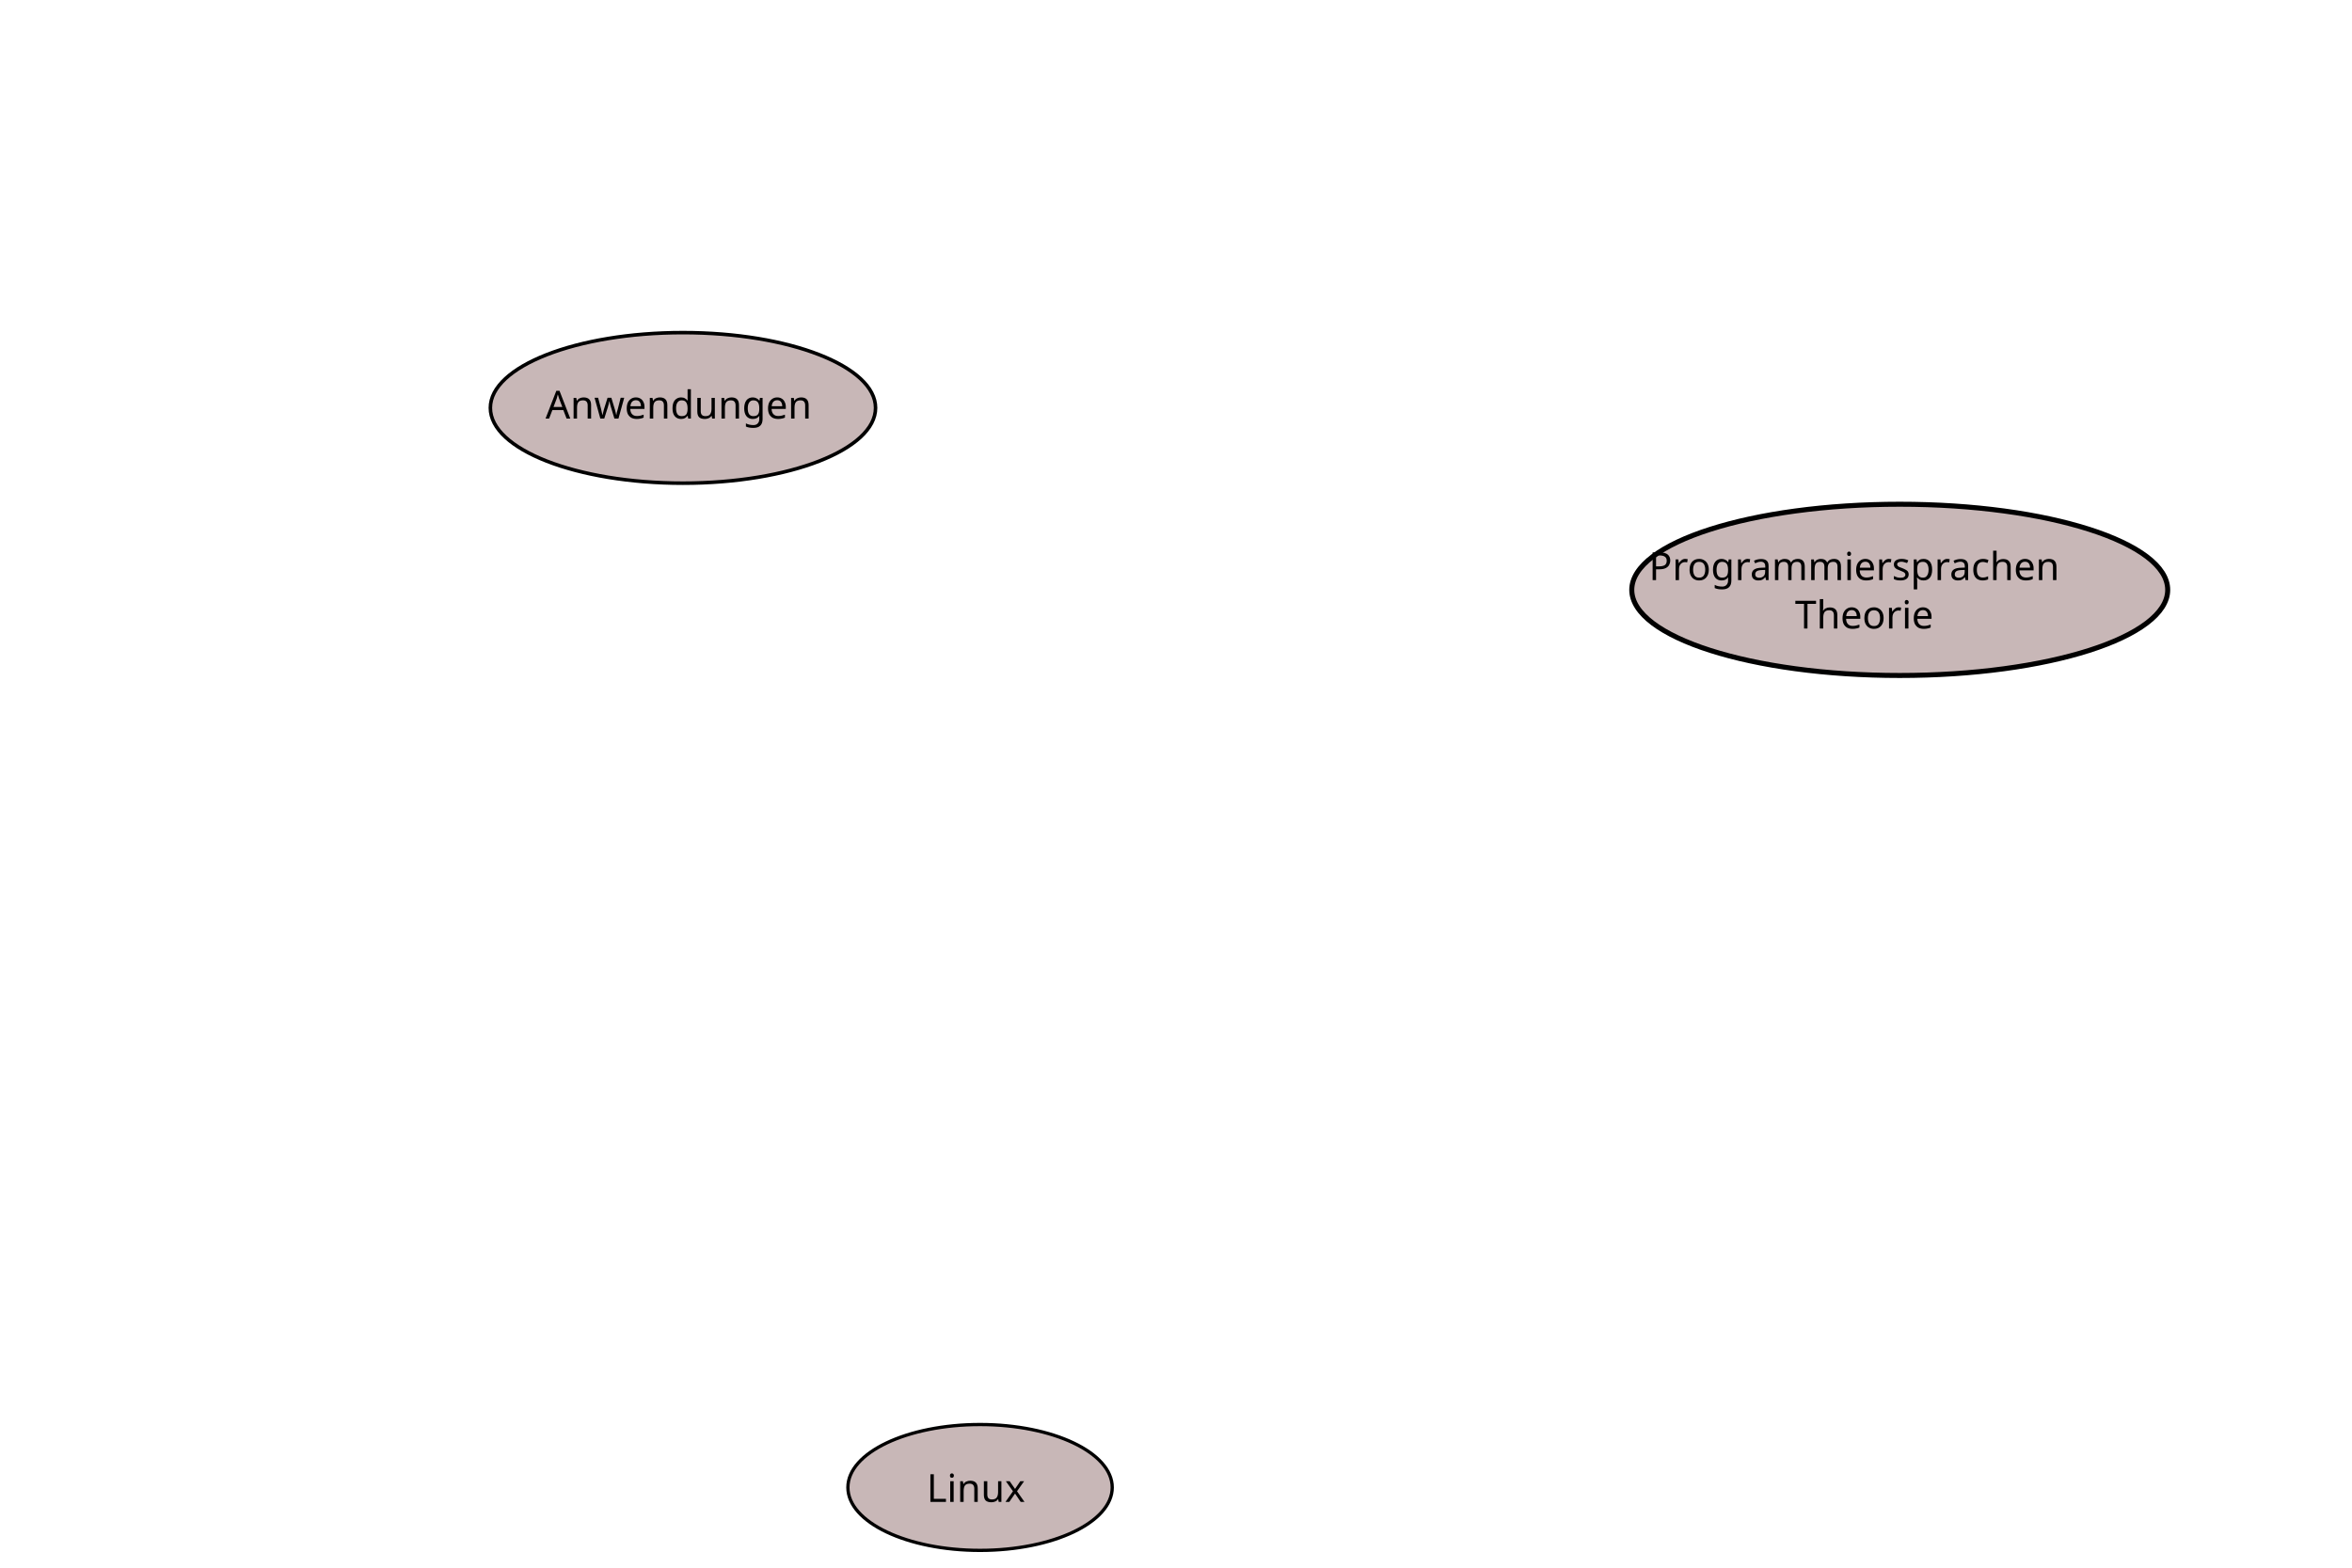
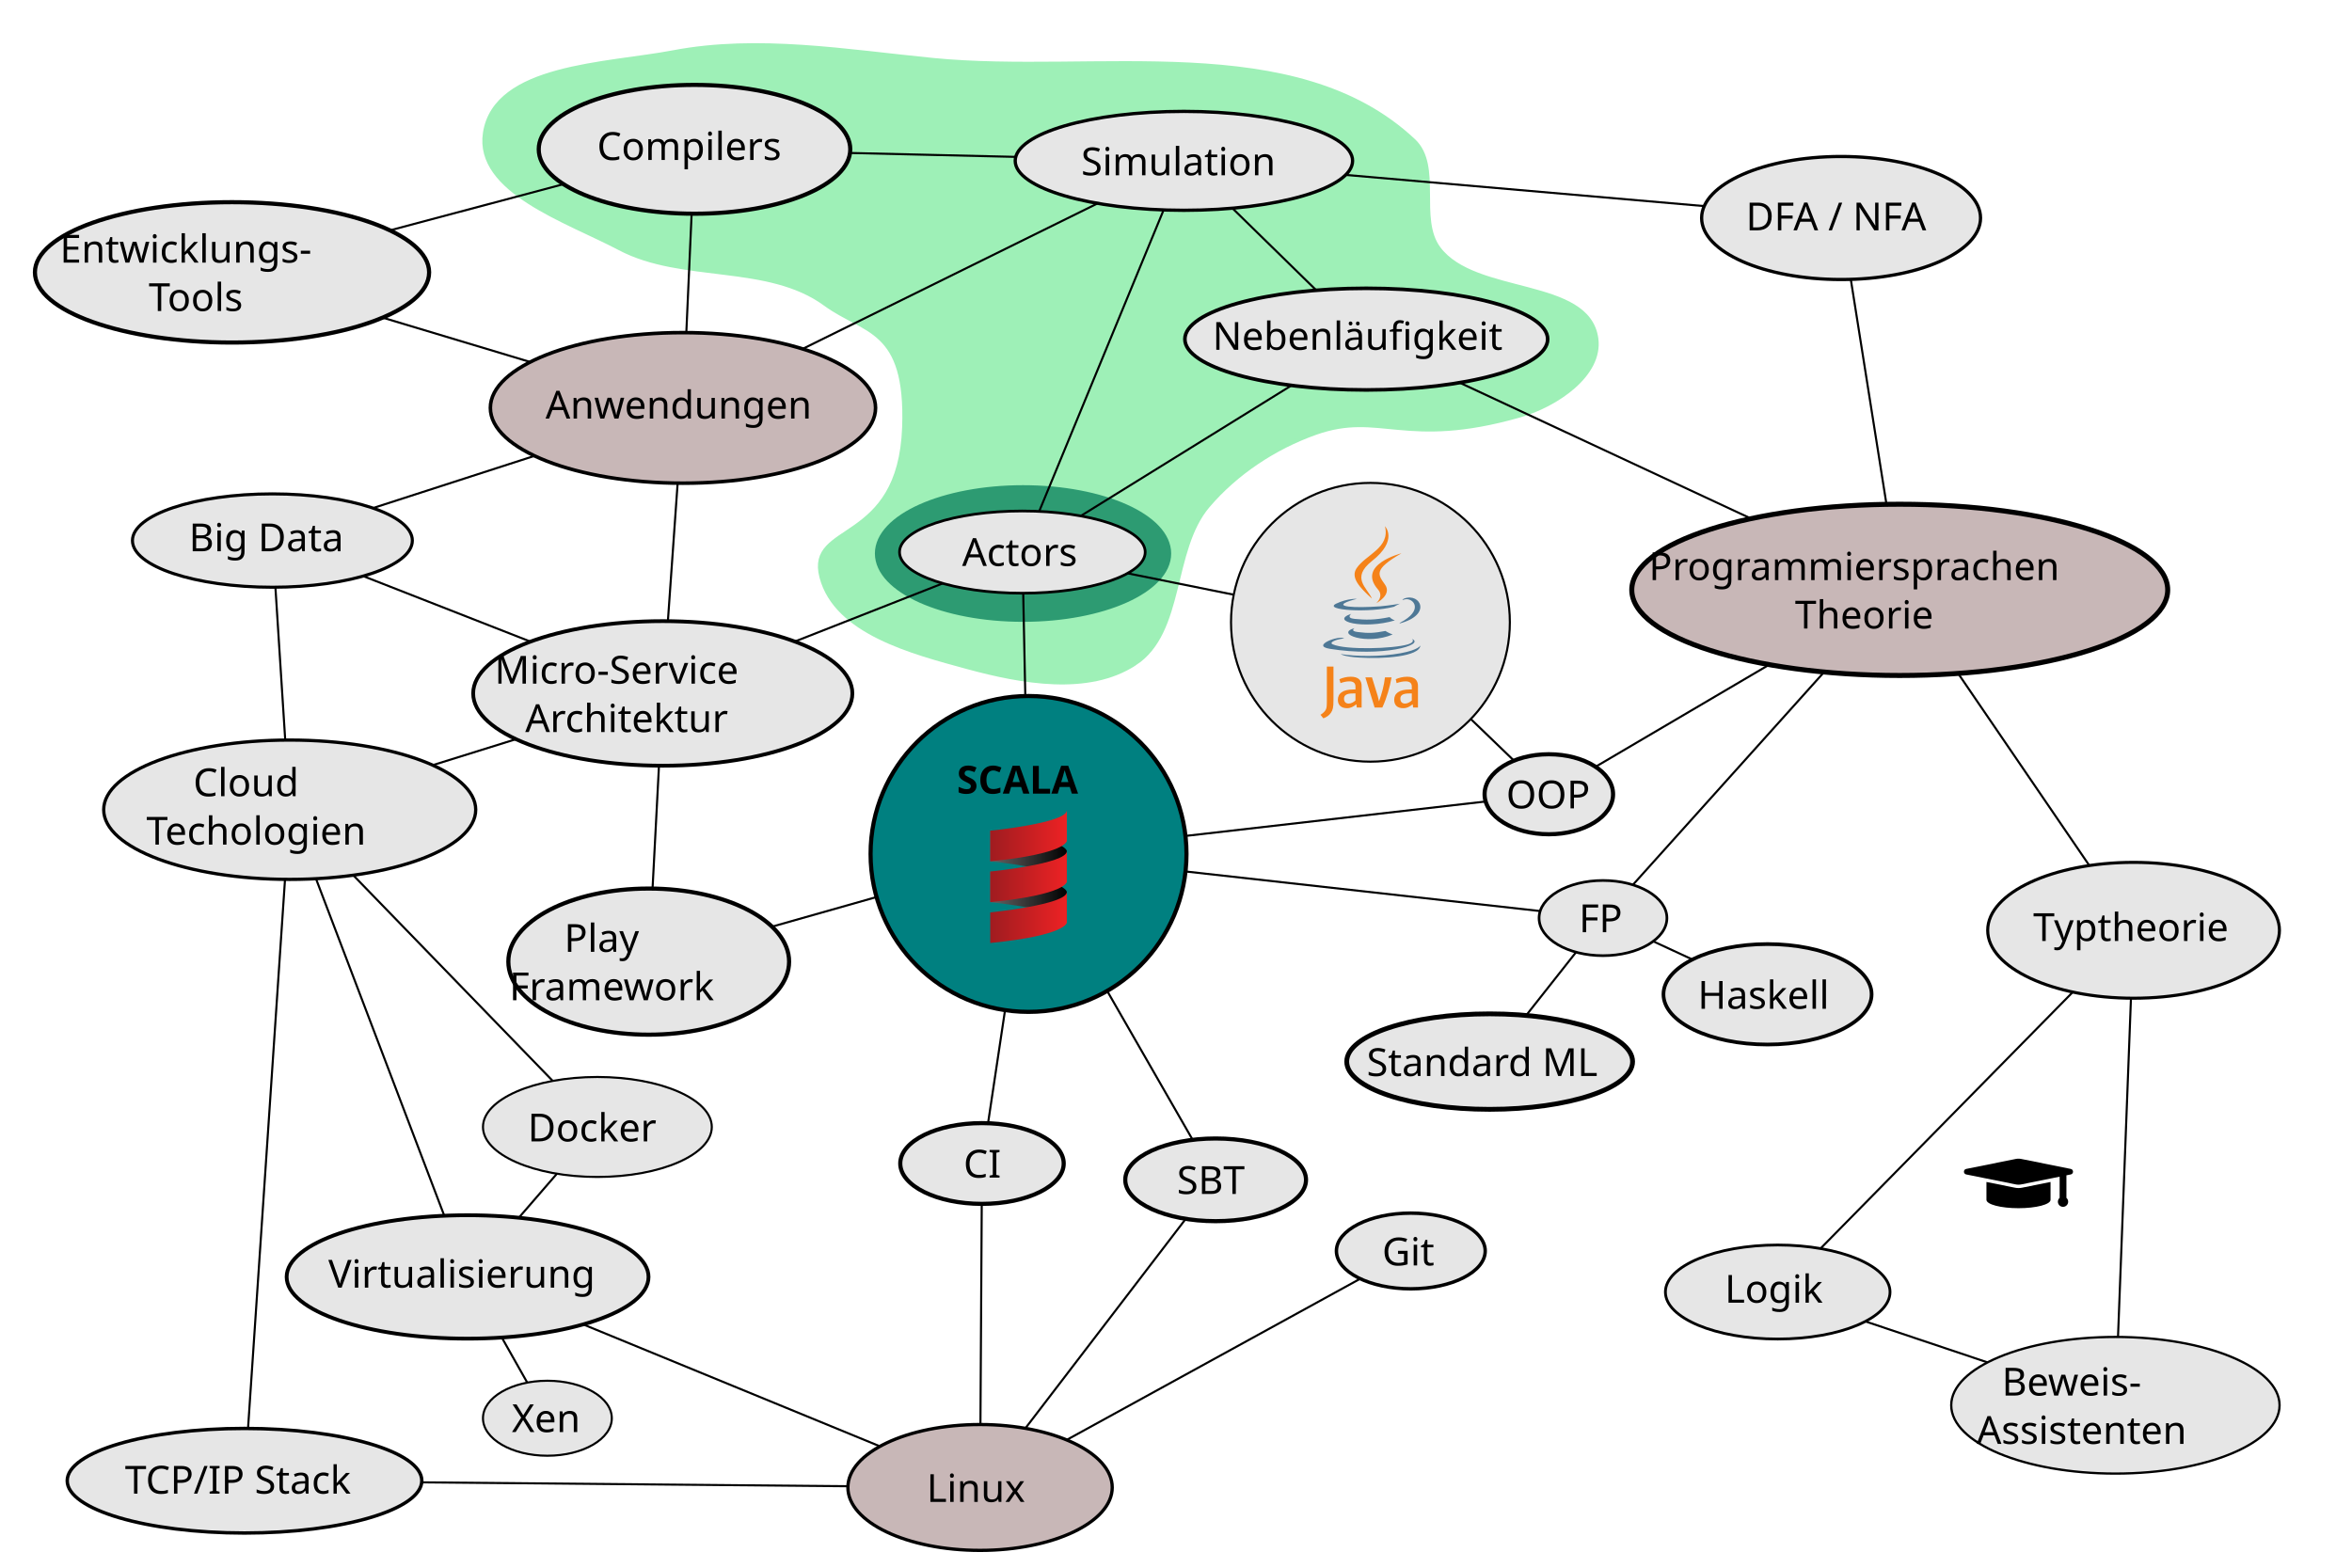
<svg xmlns="http://www.w3.org/2000/svg" width="300mm" height="200mm" viewBox="2.7755576e-17 0 300 200" version="1.1" id="svg8953">
  <defs id="defs8947">
    <linearGradient id="a" gradientUnits="userSpaceOnUse" x1="0.804" y1="792.244" x2="0.977" y2="792.244" gradientTransform="matrix(432,0,0,460.8,-333.8,-365102.22)">
      <stop offset="0" stop-color="#656565" id="stop2" />
      <stop offset="1" stop-color="#010101" id="stop4" />
    </linearGradient>
    <linearGradient id="b" gradientUnits="userSpaceOnUse" x1="0.804" y1="791.831" x2="0.977" y2="791.831" gradientTransform="matrix(432,0,0,460.8,-333.8,-364871.81)">
      <stop offset="0" stop-color="#656565" id="stop9" />
      <stop offset="1" stop-color="#010101" id="stop11" />
    </linearGradient>
    <linearGradient id="c" gradientUnits="userSpaceOnUse" x1="0.804" y1="792.924" x2="0.977" y2="792.924" gradientTransform="matrix(432,0,0,-460.8,-333.8,365323.41)">
      <stop offset="0" stop-color="#9f1c20" id="stop16" />
      <stop offset="1" stop-color="#ed2224" id="stop18" />
    </linearGradient>
    <linearGradient id="d" gradientUnits="userSpaceOnUse" x1="0.804" y1="793.337" x2="0.977" y2="793.337" gradientTransform="matrix(432,0,0,-460.8,-333.8,365553.81)">
      <stop offset="0" stop-color="#9f1c20" id="stop23" />
      <stop offset="1" stop-color="#ed2224" id="stop25" />
    </linearGradient>
    <linearGradient id="e" gradientUnits="userSpaceOnUse" x1="0.804" y1="793.75" x2="0.977" y2="793.75" gradientTransform="matrix(432,0,0,-460.8,-333.8,365784.22)">
      <stop offset="0" stop-color="#9f1c20" id="stop30" />
      <stop offset="1" stop-color="#ed2224" id="stop32" />
    </linearGradient>
  </defs>
-   <g id="layer2" style="display:none" transform="translate(2,1.225852)">
-     <path style="display:inline;fill:#9ef0b7;fill-opacity:1;stroke:#9ef0b7;stroke-width:0.5;stroke-linecap:butt;stroke-linejoin:miter;stroke-miterlimit:4;stroke-dasharray:none;stroke-dashoffset:5;stroke-opacity:1" d="m 156.734,117.774 c -1.43,5.74 -6,11.386 -11.528,13.49 -11.26,4.287 -31.505,1.276 -35.811,-4.906 -7.901,-11.343 -18.643,-18.175 -26.49,-17.905 -12.316,0.423 -9.424,-2.171 -24.405,3.665 -12.031,4.687 -17.039,5.313 -31.519,5.656 -9.191,0.217 -13.19,3.309 -20.113,-8.094 -8.396,-13.828 2.405,-18.076 2.943,-33.358 0.451,-12.781 13.774,-18.644 23.056,-25.264 8.557,-6.103 25.042,-2.75 28.943,-12.509 3.1,-7.756 -13.304,-15.47 -9.811,-23.056 4.661,-10.123 20.847,-8.524 31.886,-10.057 10.938,-1.518 22.123,-0.1 33.113,0.981 20.627,2.029 46.22,-3.895 61.32,10.302 3.425,3.22 0.385,9.963 3.189,13.736 4.61,6.202 19.092,3.868 20.113,11.528 0.611,4.585 -5.079,8.461 -9.811,9.811 -14.631,4.175 -33.934,5.545 -41.698,18.641 -4.685,7.903 -2.349,19.859 2.208,27.471 3.484,5.821 6.056,13.285 4.415,19.868 z" id="path11877" />
+   <g id="layer2" style="display:inline" transform="translate(2,1.225852)">
+     <path style="display:inline;fill:#9ef0b7;fill-opacity:1;stroke:#9ef0b7;stroke-width:0.5;stroke-linecap:butt;stroke-linejoin:miter;stroke-miterlimit:4;stroke-dasharray:none;stroke-dashoffset:5;stroke-opacity:1" d="m 142.753,83.435 c -5.953,3.893 -14.469,2.325 -21.333,0.459 -7.047,-1.916 -16.79,-4.434 -18.648,-11.496 -1.853,-7.043 10.008,-3.85 10.547,-19.132 0.451,-12.781 -5.046,-12.023 -10.057,-15.698 C 95.954,32.207 85.03,34.693 77.018,30.455 70.355,26.929 58.708,23.189 59.848,15.738 61.167,7.121 75.322,7.062 83.886,5.436 c 10.849,-2.06 22.123,-0.1 33.113,0.981 20.627,2.029 46.22,-3.895 61.32,10.302 3.425,3.22 0.385,9.963 3.189,13.736 4.61,6.202 19.092,3.868 20.113,11.528 0.611,4.585 -5.079,8.461 -9.811,9.811 -14.631,4.175 -17.801,-0.697 -26,2.208 -5.216,1.848 -10.153,5.104 -13.736,9.321 -4.784,5.631 -3.136,16.069 -9.321,20.113 z" id="path11877" />
    <ellipse style="fill:#2d9b72;fill-opacity:1;stroke:#2d9b72;stroke-width:0.901;stroke-miterlimit:4;stroke-dasharray:none;stroke-dashoffset:0;stroke-opacity:1" id="path5066" cx="128.489" cy="69.389" rx="18.445" ry="8.266" />
  </g>
-   <g id="layer1" transform="translate(2,-85.77415)" style="display:none">
+   <g id="layer1" transform="translate(2,-85.77415)" style="display:inline">
    <path style="fill:none;fill-rule:evenodd;stroke:#000000;stroke-width:0.265px;stroke-linecap:butt;stroke-linejoin:miter;stroke-opacity:1" d="M 32.745,154.737 85.112,137.813" id="path11833" />
    <path style="fill:none;fill-rule:evenodd;stroke:#000000;stroke-width:0.265px;stroke-linecap:butt;stroke-linejoin:miter;stroke-opacity:1" d="m 84.434,147.413 -1.245,17.605" id="path11825" />
    <path style="fill:none;fill-rule:evenodd;stroke:#000000;stroke-width:0.265px;stroke-linecap:butt;stroke-linejoin:miter;stroke-opacity:1" d="M 149.008,106.294 85.112,137.813" id="path11827" />
    <path style="fill:none;fill-rule:evenodd;stroke:#000000;stroke-width:0.265px;stroke-linecap:butt;stroke-linejoin:miter;stroke-opacity:1" d="m 86.218,113.038 -0.677,15.173" id="path11829" />
    <path style="fill:none;fill-rule:evenodd;stroke:#000000;stroke-width:0.265px;stroke-linecap:butt;stroke-linejoin:miter;stroke-opacity:1" d="m 46.804,126.296 18.835,5.662" id="path11831" />
    <path style="fill:none;fill-rule:evenodd;stroke:#000000;stroke-width:0.265px;stroke-linecap:butt;stroke-linejoin:miter;stroke-opacity:1" d="M 34.952,189.077 82.537,174.237" id="path10322" />
    <path style="fill:none;fill-rule:evenodd;stroke:#000000;stroke-width:0.265;stroke-linecap:butt;stroke-linejoin:miter;stroke-miterlimit:4;stroke-dasharray:none;stroke-opacity:1" d="M 128.404,156.209 82.537,174.237" id="path10326" />
    <path style="fill:none;fill-rule:evenodd;stroke:#000000;stroke-width:0.265px;stroke-linecap:butt;stroke-linejoin:miter;stroke-opacity:1" d="M 27.594,120.521 86.584,104.823" id="path10304" />
    <path style="fill:none;fill-rule:evenodd;stroke:#000000;stroke-width:0.265;stroke-linecap:butt;stroke-linejoin:miter;stroke-miterlimit:4;stroke-dasharray:none;stroke-opacity:1" d="m 106.419,105.29 21.141,0.498" id="path10308" />
    <path style="fill:none;fill-rule:evenodd;stroke:#000000;stroke-width:0.265;stroke-linecap:butt;stroke-linejoin:miter;stroke-miterlimit:4;stroke-dasharray:none;stroke-opacity:1" d="M 128.404,156.209 149.008,106.294" id="path9679" />
    <path style="fill:none;fill-rule:evenodd;stroke:#000000;stroke-width:0.265px;stroke-linecap:butt;stroke-linejoin:miter;stroke-opacity:1" d="M 34.381,180.192 33.128,160.69" id="path10177" />
    <path style="fill:none;fill-rule:evenodd;stroke:#000000;stroke-width:0.265;stroke-linecap:butt;stroke-linejoin:miter;stroke-miterlimit:4;stroke-dasharray:none;stroke-opacity:1" d="M 165.897,122.808 155.189,112.338" id="path9681" />
    <path style="fill:none;fill-rule:evenodd;stroke:#000000;stroke-width:0.265;stroke-linecap:butt;stroke-linejoin:miter;stroke-miterlimit:4;stroke-dasharray:none;stroke-opacity:1" d="m 215.38,112.068 -45.744,-3.979" id="path9683" />
    <g id="g9673" transform="translate(60.33904,-0.9811226)">
      <ellipse ry="6.31" rx="21.517" cy="107.275" cx="88.669" id="path9664" style="fill:#e6e6e6;fill-opacity:1;stroke:#000000;stroke-width:0.419;stroke-miterlimit:4;stroke-dasharray:none;stroke-opacity:1" />
      <text id="text9668" y="109.117" x="75.561" style="font-style:normal;font-weight:normal;font-size:4.939px;line-height:1.25;font-family:sans-serif;letter-spacing:0px;word-spacing:0px;fill:#000000;fill-opacity:1;stroke:none;stroke-width:0.265" xml:space="preserve">
        <tspan style="stroke-width:0.265" y="109.117" x="75.561" id="tspan9666">Simulation</tspan>
      </text>
    </g>
    <g id="g10151" transform="translate(-19.62245,-25.99975)">
      <ellipse ry="5.955" rx="17.851" cy="180.737" cx="52.367" id="path10138" style="fill:#e6e6e6;fill-opacity:1;stroke:#000000;stroke-width:0.393;stroke-miterlimit:4;stroke-dasharray:none;stroke-opacity:1" />
      <text id="text10142" y="182.1" x="41.72" style="font-style:normal;font-weight:normal;font-size:4.939px;line-height:1.25;font-family:sans-serif;letter-spacing:0px;word-spacing:0px;fill:#000000;fill-opacity:1;stroke:none;stroke-width:0.265" xml:space="preserve">
        <tspan id="tspan10144" style="stroke-width:0.265" y="182.1" x="41.72">Big Data</tspan>
      </text>
    </g>
    <g id="g10318" transform="translate(7.848981,-11.77347)">
      <ellipse ry="9.222" rx="24.184" cy="186.011" cx="74.688" id="path10153" style="fill:#e6e6e6;fill-opacity:1;stroke:#000000;stroke-width:0.481;stroke-miterlimit:4;stroke-dasharray:none;stroke-opacity:1" />
      <text id="text10157" y="184.765" x="74.577" style="font-style:normal;font-weight:normal;font-size:4.939px;line-height:1.25;font-family:sans-serif;text-align:center;letter-spacing:0px;word-spacing:0px;text-anchor:middle;fill:#000000;fill-opacity:1;stroke:none;stroke-width:0.265" xml:space="preserve">
        <tspan style="text-align:center;text-anchor:middle;stroke-width:0.265" y="184.765" x="74.577" id="tspan10155">Micro-Service</tspan>
        <tspan id="tspan10159" style="text-align:center;text-anchor:middle;stroke-width:0.265" y="190.939" x="74.577">Architektur</tspan>
      </text>
    </g>
    <g id="g10286" transform="translate(58.62208,-23.05638)">
      <ellipse ry="8.217" rx="19.868" cy="127.879" cx="27.962" id="path10277" style="fill:#e6e6e6;fill-opacity:1;stroke:#000000;stroke-width:0.529;stroke-miterlimit:4;stroke-dasharray:none;stroke-opacity:1" />
      <text id="text10281" y="129.242" x="15.54" style="font-style:normal;font-weight:normal;font-size:4.939px;line-height:1.25;font-family:sans-serif;letter-spacing:0px;word-spacing:0px;fill:#000000;fill-opacity:1;stroke:none;stroke-width:0.265" xml:space="preserve">
        <tspan style="stroke-width:0.265" y="129.242" x="15.54" id="tspan10279">Compilers</tspan>
      </text>
    </g>
    <g id="g10300" transform="translate(-34.58457,14.71684)">
      <ellipse ry="8.953" rx="25.141" cy="105.804" cx="62.179" id="path10288" style="fill:#e6e6e6;fill-opacity:1;stroke:#000000;stroke-width:0.529;stroke-miterlimit:4;stroke-dasharray:none;stroke-opacity:1" />
      <text id="text10292" y="104.558" x="62.058" style="font-style:normal;font-weight:normal;font-size:4.939px;line-height:1.25;font-family:sans-serif;text-align:center;letter-spacing:0px;word-spacing:0px;text-anchor:middle;fill:#000000;fill-opacity:1;stroke:none;stroke-width:0.265" xml:space="preserve">
        <tspan style="text-align:center;text-anchor:middle;stroke-width:0.265" y="104.558" x="62.058" id="tspan10290">Entwicklungs-</tspan>
        <tspan id="tspan10294" style="text-align:center;text-anchor:middle;stroke-width:0.265" y="110.732" x="62.058">Tools</tspan>
      </text>
    </g>
    <g id="g10359" transform="translate(-17.41493,-4.415052)">
      <ellipse ry="9.321" rx="17.905" cy="212.869" cx="98.16" id="path10347" style="fill:#e6e6e6;fill-opacity:1;stroke:#000000;stroke-width:0.529;stroke-miterlimit:4;stroke-dasharray:none;stroke-opacity:1" />
      <text id="text10351" y="211.623" x="97.927" style="font-style:normal;font-weight:normal;font-size:4.939px;line-height:1.25;font-family:sans-serif;text-align:center;letter-spacing:0px;word-spacing:0px;text-anchor:middle;fill:#000000;fill-opacity:1;stroke:none;stroke-width:0.265" xml:space="preserve">
        <tspan style="text-align:center;text-anchor:middle;stroke-width:0.265" y="211.623" x="97.927" id="tspan10349">Play</tspan>
        <tspan id="tspan10353" style="text-align:center;text-anchor:middle;stroke-width:0.265" y="217.797" x="97.927">Framework</tspan>
      </text>
    </g>
    <path style="fill:none;fill-rule:evenodd;stroke:#000000;stroke-width:0.265px;stroke-linecap:butt;stroke-linejoin:miter;stroke-opacity:1" d="m 82.054,183.457 -0.821,15.68" id="path10365" />
    <path style="fill:none;fill-rule:evenodd;stroke:#000000;stroke-width:0.265px;stroke-linecap:butt;stroke-linejoin:miter;stroke-opacity:1" d="m 96.469,203.995 13.338,-3.782" id="path10373" />
    <path style="fill:none;fill-rule:evenodd;stroke:#000000;stroke-width:0.265;stroke-linecap:butt;stroke-linejoin:miter;stroke-miterlimit:4;stroke-dasharray:none;stroke-opacity:1" d="m 44.32,159.27 21.346,8.36" id="path11875" />
  </g>
-   <g id="layer6" style="display:none" transform="translate(2,1.225852)">
+   <g id="layer6" style="display:inline" transform="translate(2,1.225852)">
    <path style="fill:none;fill-rule:evenodd;stroke:#000000;stroke-width:0.265px;stroke-linecap:butt;stroke-linejoin:miter;stroke-opacity:1" d="M 57.641,161.68 69.035,148.513" id="path1060" />
-     <path transform="translate(0,-87)" style="display:inline;fill:none;fill-rule:evenodd;stroke:#000000;stroke-width:0.265px;stroke-linecap:butt;stroke-linejoin:miter;stroke-opacity:1" d="m -2,84.868 v 0" id="path10169" />
+     <path transform="translate(0,-87)" style="display:inline;fill:none;fill-rule:evenodd;stroke:#000000;stroke-width:0.265px;stroke-linecap:butt;stroke-linejoin:miter;stroke-opacity:1" d="m -2,85.774 v 0" id="path10169" />
    <path style="display:inline;fill:none;fill-rule:evenodd;stroke:#000000;stroke-width:0.265px;stroke-linecap:butt;stroke-linejoin:miter;stroke-opacity:1" d="M 54.669,153.874 38.302,110.875" id="path10173" />
    <path style="display:inline;fill:none;fill-rule:evenodd;stroke:#000000;stroke-width:0.265px;stroke-linecap:butt;stroke-linejoin:miter;stroke-opacity:1" d="m 29.188,187.679 5.166,-76.718" id="path10167" />
    <g style="display:inline" id="g10111" transform="translate(-13.24516,-70.32091)">
      <ellipse ry="7.872" rx="23.079" cy="232.001" cx="70.886" id="path10102" style="fill:#e6e6e6;fill-opacity:1;stroke:#000000;stroke-width:0.483;stroke-miterlimit:4;stroke-dasharray:none;stroke-opacity:1" />
      <text id="text10106" y="233.363" x="53.12" style="font-style:normal;font-weight:normal;font-size:4.939px;line-height:1.25;font-family:sans-serif;letter-spacing:0px;word-spacing:0px;fill:#000000;fill-opacity:1;stroke:none;stroke-width:0.265" xml:space="preserve">
        <tspan style="stroke-width:0.265" y="233.363" x="53.12" id="tspan10104">Virtualisierung</tspan>
      </text>
    </g>
    <g style="display:inline" id="g10122" transform="translate(-21.82998,-85.52832)">
      <ellipse ry="6.67" rx="22.613" cy="273.208" cx="51.018" id="path10113" style="fill:#e6e6e6;fill-opacity:1;stroke:#000000;stroke-width:0.434;stroke-miterlimit:4;stroke-dasharray:none;stroke-opacity:1" />
      <text id="text10117" y="274.855" x="35.77" style="font-style:normal;font-weight:normal;font-size:4.939px;line-height:1.25;font-family:sans-serif;letter-spacing:0px;word-spacing:0px;fill:#000000;fill-opacity:1;stroke:none;stroke-width:0.265" xml:space="preserve">
        <tspan style="stroke-width:0.265" y="274.855" x="35.77" id="tspan10115">TCP/IP Stack</tspan>
      </text>
    </g>
    <g style="display:inline" id="g10136" transform="translate(-9.320665,-94.6037)">
      <ellipse ry="8.888" rx="23.727" cy="196.68" cx="44.273" id="path10124" style="fill:#e6e6e6;fill-opacity:1;stroke:#000000;stroke-width:0.414;stroke-miterlimit:4;stroke-dasharray:none;stroke-opacity:1" />
      <text id="text10128" y="194.956" x="44.493" style="font-style:normal;font-weight:normal;font-size:4.939px;line-height:1.25;font-family:sans-serif;text-align:center;letter-spacing:0px;word-spacing:0px;text-anchor:middle;fill:#000000;fill-opacity:1;stroke:none;stroke-width:0.265" xml:space="preserve">
        <tspan style="text-align:center;text-anchor:middle;stroke-width:0.265" y="194.956" x="44.493" id="tspan10126">Cloud</tspan>
        <tspan id="tspan10130" style="text-align:center;text-anchor:middle;stroke-width:0.265" y="201.13" x="44.493">Techologien</tspan>
      </text>
    </g>
    <g style="display:inline" id="g10257" transform="translate(-11.28291,-112.0186)">
      <ellipse ry="4.829" rx="9.489" cy="270.387" cx="189.234" id="path10230" style="fill:#e6e6e6;fill-opacity:1;stroke:#000000;stroke-width:0.437;stroke-miterlimit:4;stroke-dasharray:none;stroke-opacity:1" />
      <text id="text10242" y="272.228" x="185.587" style="font-style:normal;font-weight:normal;font-size:4.939px;line-height:1.25;font-family:sans-serif;letter-spacing:0px;word-spacing:0px;fill:#000000;fill-opacity:1;stroke:none;stroke-width:0.265" xml:space="preserve">
        <tspan style="stroke-width:0.265" y="272.228" x="185.587" id="tspan10240">Git</tspan>
      </text>
    </g>
    <path style="display:inline;fill:none;fill-rule:evenodd;stroke:#000000;stroke-width:0.265px;stroke-linecap:butt;stroke-linejoin:miter;stroke-opacity:1" d="M 171.501,161.91 134.053,182.473" id="path11849" />
    <path style="display:inline;fill:none;fill-rule:evenodd;stroke:#000000;stroke-width:0.265px;stroke-linecap:butt;stroke-linejoin:miter;stroke-opacity:1" d="m 72.382,167.737 37.863,15.557" id="path11855" />
    <path style="display:inline;fill:none;fill-rule:evenodd;stroke:#000000;stroke-width:0.265px;stroke-linecap:butt;stroke-linejoin:miter;stroke-opacity:1" d="m 51.791,187.886 54.363,0.497" id="path11857" />
    <g style="display:inline" id="g10247" transform="translate(-4.169771,-101.4716)">
      <ellipse ry="5.151" rx="10.424" cy="248.68" cx="127.423" id="path10226" style="fill:#e6e6e6;fill-opacity:1;stroke:#000000;stroke-width:0.529;stroke-miterlimit:4;stroke-dasharray:none;stroke-opacity:1" />
      <text id="text10234" y="250.478" x="125.072" style="font-style:normal;font-weight:normal;font-size:4.939px;line-height:1.25;font-family:sans-serif;letter-spacing:0px;word-spacing:0px;fill:#000000;fill-opacity:1;stroke:none;stroke-width:0.265" xml:space="preserve">
        <tspan style="stroke-width:0.265" y="250.478" x="125.072" id="tspan10232">CI</tspan>
      </text>
    </g>
    <g style="display:inline" id="g10252" transform="translate(-6.622578,-105.3961)">
      <ellipse ry="5.274" rx="11.528" cy="254.689" cx="159.678" id="path10228" style="fill:#e6e6e6;fill-opacity:1;stroke:#000000;stroke-width:0.529;stroke-miterlimit:4;stroke-dasharray:none;stroke-opacity:1" />
      <text id="text10238" y="256.487" x="154.739" style="font-style:normal;font-weight:normal;font-size:4.939px;line-height:1.25;font-family:sans-serif;letter-spacing:0px;word-spacing:0px;fill:#000000;fill-opacity:1;stroke:none;stroke-width:0.265" xml:space="preserve">
        <tspan style="stroke-width:0.265" y="256.487" x="154.739" id="tspan10236">SBT</tspan>
      </text>
    </g>
    <path style="display:inline;fill:none;fill-rule:evenodd;stroke:#000000;stroke-width:0.265px;stroke-linecap:butt;stroke-linejoin:miter;stroke-opacity:1" d="m 124.026,142.071 2.169,-14.43" id="path10271" />
    <path style="display:inline;fill:none;fill-rule:evenodd;stroke:#000000;stroke-width:0.265px;stroke-linecap:butt;stroke-linejoin:miter;stroke-opacity:1" d="M 150.127,144.192 139.22,125.191" id="path10273" />
    <path style="display:inline;fill:none;fill-rule:evenodd;stroke:#000000;stroke-width:0.265px;stroke-linecap:butt;stroke-linejoin:miter;stroke-opacity:1" d="m 149.245,154.27 -20.462,26.726" id="path11851" />
    <path style="display:inline;fill:none;fill-rule:evenodd;stroke:#000000;stroke-width:0.265px;stroke-linecap:butt;stroke-linejoin:miter;stroke-opacity:1" d="m 123.223,152.359 -0.167,28.151" id="path11853" />
    <g id="g1047" transform="translate(4.660332,5.641455)">
      <ellipse ry="4.783" rx="8.217" cy="174.066" cx="63.16" id="path1027" style="fill:#e6e6e6;fill-opacity:1;stroke:#000000;stroke-width:0.265;stroke-miterlimit:4;stroke-dasharray:none;stroke-dashoffset:10.016;stroke-opacity:1" />
      <text id="text1031" y="175.832" x="58.63" style="font-style:normal;font-weight:normal;font-size:4.939px;line-height:1.25;font-family:sans-serif;letter-spacing:0px;word-spacing:0px;fill:#000000;fill-opacity:1;stroke:none;stroke-width:0.265" xml:space="preserve">
        <tspan style="stroke-width:0.265" y="175.832" x="58.63" id="tspan1029">Xen</tspan>
      </text>
    </g>
    <g id="g1058" transform="translate(-26.24503,-20.11301)">
      <ellipse ry="6.377" rx="14.594" cy="162.661" cx="100.442" id="path1049" style="fill:#e6e6e6;fill-opacity:1;stroke:#000000;stroke-width:0.265;stroke-miterlimit:4;stroke-dasharray:none;stroke-dashoffset:10.016;stroke-opacity:1" />
      <text id="text1053" y="164.502" x="91.55" style="font-style:normal;font-weight:normal;font-size:4.939px;line-height:1.25;font-family:sans-serif;letter-spacing:0px;word-spacing:0px;fill:#000000;fill-opacity:1;stroke:none;stroke-width:0.265" xml:space="preserve">
        <tspan style="stroke-width:0.265" y="164.502" x="91.55" id="tspan1051">Docker</tspan>
      </text>
    </g>
    <path style="fill:none;fill-rule:evenodd;stroke:#000000;stroke-width:0.265px;stroke-linecap:butt;stroke-linejoin:miter;stroke-opacity:1" d="m 62.005,169.409 3.249,5.755" id="path1062" />
    <path style="fill:none;fill-rule:evenodd;stroke:#000000;stroke-width:0.265px;stroke-linecap:butt;stroke-linejoin:miter;stroke-opacity:1" d="M 68.504,136.676 43.053,110.43" id="path1068" />
  </g>
-   <g id="layer4" style="display:none" transform="translate(2,1.225852)">
+   <g id="layer4" style="display:inline" transform="translate(2,1.225852)">
    <path style="display:inline;fill:none;fill-rule:evenodd;stroke:#000000;stroke-width:0.265px;stroke-linecap:butt;stroke-linejoin:miter;stroke-opacity:1" d="M 264.499,109.199 247.761,84.686" id="path11873" />
    <path style="display:inline;fill:none;fill-rule:evenodd;stroke:#000000;stroke-width:0.265px;stroke-linecap:butt;stroke-linejoin:miter;stroke-opacity:1" d="m 235.929,167.355 15.587,5.229" id="path9116" />
    <path style="display:inline;fill:none;fill-rule:evenodd;stroke:#000000;stroke-width:0.265px;stroke-linecap:butt;stroke-linejoin:miter;stroke-opacity:1" d="m 269.807,126.121 -1.653,43.216" id="path9112" />
    <g style="display:inline" id="g9003" transform="translate(56.02941,-28.8336)">
      <path id="path8970" d="m 232.715,146.291 a 18.606,8.666 0 0 1 -18.606,8.666 18.606,8.666 0 0 1 -18.606,-8.666 18.606,8.666 0 0 1 18.606,-8.666 18.606,8.666 0 0 1 18.606,8.666 z" style="fill:#e6e6e6;fill-opacity:1;stroke:#000000;stroke-width:0.391;stroke-miterlimit:4;stroke-dasharray:none;stroke-opacity:1" />
      <text id="text8996" y="147.653" x="201.307" style="font-style:normal;font-weight:normal;font-size:4.939px;line-height:1.25;font-family:sans-serif;letter-spacing:0px;word-spacing:0px;fill:#000000;fill-opacity:1;stroke:none;stroke-width:0.265" xml:space="preserve">
        <tspan style="font-size:4.939px;stroke-width:0.265" y="147.653" x="201.307" id="tspan8994">Typtheorie</tspan>
      </text>
    </g>
    <path style="display:inline;fill:none;fill-rule:evenodd;stroke:#000000;stroke-width:0.265px;stroke-linecap:butt;stroke-linejoin:miter;stroke-opacity:1" d="m 224.75,163.605 37.64,-38.269" id="path9018" />
    <g style="display:inline" id="g9014" transform="translate(76.18967,50.62569)">
      <ellipse ry="5.998" rx="14.326" cy="112.979" cx="148.56" id="path9005" style="fill:#e6e6e6;fill-opacity:1;stroke:#000000;stroke-width:0.354;stroke-miterlimit:4;stroke-dasharray:none;stroke-opacity:1" />
      <text id="text9009" y="114.342" x="141.802" style="font-style:normal;font-weight:normal;font-size:4.939px;line-height:1.25;font-family:sans-serif;letter-spacing:0px;word-spacing:0px;fill:#000000;fill-opacity:1;stroke:none;stroke-width:0.265" xml:space="preserve">
        <tspan style="font-size:4.939px;stroke-width:0.265" y="114.342" x="141.802" id="tspan9007">Logik</tspan>
      </text>
    </g>
    <g style="display:inline" id="g9110" transform="translate(10.05664,75.0137)">
      <ellipse ry="8.716" rx="20.94" cy="103.039" cx="257.764" id="path9020" style="fill:#e6e6e6;fill-opacity:1;stroke:#000000;stroke-width:0.29;stroke-miterlimit:4;stroke-dasharray:none;stroke-opacity:1" />
      <text id="text9024" y="101.794" x="257.957" style="font-style:normal;font-weight:normal;font-size:4.939px;line-height:1.25;font-family:sans-serif;text-align:center;letter-spacing:0px;word-spacing:0px;text-anchor:middle;fill:#000000;fill-opacity:1;stroke:none;stroke-width:0.265" xml:space="preserve">
        <tspan style="font-size:4.939px;text-align:center;text-anchor:middle;stroke-width:0.265" y="101.794" x="257.957" id="tspan9022">Beweis-</tspan>
        <tspan id="tspan9026" style="font-size:4.939px;text-align:center;text-anchor:middle;stroke-width:0.265" y="107.967" x="257.957">Assistenten</tspan>
      </text>
    </g>
    <g style="display:inline" transform="matrix(0.01440729,0,0,0.01440729,248.5031,142.7959)" id="g10034">
      <g id="g10032">
        <path d="m 766.601,628.012 v -158.1 l -253.101,50.9 c -10,2 -20.3,3 -30.6,3 -10.3,0 -20.5,-1 -30.6,-3 l -253.101,-50.9 v 158.1 c 0,40.9 127,74.101 283.7,74.101 156.7,0 283.702,-33.101 283.702,-74.101 z" id="path10028" />
        <path d="m 945.7,354.312 -438.1,-88.2 c -8.101,-1.6 -16.4,-2.5 -24.7,-2.5 -8.3,0 -16.5,0.8 -24.7,2.5 l -438.1,88.2 c -26.801,5.4 -26.801,43.6 0,49 l 179.1,36 259,52.1 c 8.101,1.6 16.4,2.5 24.7,2.5 8.3,0 16.5,-0.8 24.7,-2.5 l 259,-52.1 80.6,-16.2 v 187.399 c -9.5,8.301 -15.5,20.601 -15.5,34.2 0,25.101 20.4,45.5 45.5,45.5 25.101,0 45.5,-20.399 45.5,-45.5 0,-13.7 -6,-25.899 -15.5,-34.2 v -199.5 l 38.5,-7.699 c 26.7,-5.399 26.7,-43.6 0,-49 z" id="path10030" />
      </g>
    </g>
  </g>
-   <g id="layer5" style="display:none" transform="translate(2,1.225852)">
+   <g id="layer5" style="display:inline" transform="translate(2,1.225852)">
    <path style="display:inline;fill:none;fill-rule:evenodd;stroke:#000000;stroke-width:0.265;stroke-linecap:butt;stroke-linejoin:miter;stroke-miterlimit:4;stroke-dasharray:none;stroke-opacity:1" d="M 128.404,69.209 172.27,42.039" id="path9677" />
    <path style="display:inline;fill:none;fill-rule:evenodd;stroke:#000000;stroke-width:0.265px;stroke-linecap:butt;stroke-linejoin:miter;stroke-opacity:1" d="M 206.274,111.658 240.11,74.006" id="path11871" />
    <path style="display:inline;fill:none;fill-rule:evenodd;stroke:#000000;stroke-width:0.265px;stroke-linecap:butt;stroke-linejoin:miter;stroke-opacity:1" d="m 201.513,96.598 38.481,-22.629" id="path11869" />
    <path style="display:inline;fill:none;fill-rule:evenodd;stroke:#000000;stroke-width:0.265px;stroke-linecap:butt;stroke-linejoin:miter;stroke-opacity:1" d="m 184.183,47.596 37.173,17.341" id="path11867" />
    <path style="display:inline;fill:none;fill-rule:evenodd;stroke:#000000;stroke-width:0.265px;stroke-linecap:butt;stroke-linejoin:miter;stroke-opacity:1" d="m 234.073,34.415 4.55,28.701" id="path11865" />
    <path style="display:inline;fill:none;fill-rule:evenodd;stroke:#000000;stroke-width:0.265px;stroke-linecap:butt;stroke-linejoin:miter;stroke-opacity:1" d="m 188.008,134.208 11.021,-13.96" id="path10224" />
    <g style="display:inline" id="g9047" transform="translate(104.6886,-99.82494)">
      <ellipse ry="7.848" rx="17.787" cy="126.411" cx="128.143" id="path9038" style="fill:#e6e6e6;fill-opacity:1;stroke:#000000;stroke-width:0.415;stroke-miterlimit:4;stroke-dasharray:none;stroke-opacity:1" />
      <text id="text9042" y="127.982" x="115.997" style="font-style:normal;font-weight:normal;font-size:4.939px;line-height:1.25;font-family:sans-serif;letter-spacing:0px;word-spacing:0px;fill:#000000;fill-opacity:1;stroke:none;stroke-width:0.265" xml:space="preserve">
        <tspan style="font-size:4.939px;stroke-width:0.265" y="127.982" x="115.997" id="tspan9040">DFA / NFA</tspan>
      </text>
    </g>
    <g style="display:inline" id="g9060" transform="translate(129.9295,-32.13875)">
      <ellipse ry="4.796" rx="8.154" cy="148.037" cx="72.534" id="path9051" style="fill:#e6e6e6;fill-opacity:1;stroke:#000000;stroke-width:0.339;stroke-miterlimit:4;stroke-dasharray:none;stroke-opacity:1" />
      <text id="text9055" y="149.837" x="69.464" style="font-style:normal;font-weight:normal;font-size:4.939px;line-height:1.25;font-family:sans-serif;letter-spacing:0px;word-spacing:0px;fill:#000000;fill-opacity:1;stroke:none;stroke-width:0.265" xml:space="preserve">
        <tspan style="font-size:4.939px;stroke-width:0.265" y="149.837" x="69.464" id="tspan9053">FP</tspan>
      </text>
    </g>
    <g style="display:inline" id="g9071" transform="translate(128.2596,-77.08341)">
      <ellipse ry="5.104" rx="8.194" cy="177.185" cx="67.295" id="path9062" style="fill:#e6e6e6;fill-opacity:1;stroke:#000000;stroke-width:0.529;stroke-miterlimit:4;stroke-dasharray:none;stroke-opacity:1" />
      <text id="text9066" y="178.983" x="61.864" style="font-style:normal;font-weight:normal;font-size:4.939px;line-height:1.25;font-family:sans-serif;letter-spacing:0px;word-spacing:0px;fill:#000000;fill-opacity:1;stroke:none;stroke-width:0.265" xml:space="preserve">
        <tspan style="font-size:4.939px;stroke-width:0.265" y="178.983" x="61.864" id="tspan9064">OOP</tspan>
      </text>
    </g>
    <g style="display:inline" id="g9082" transform="translate(85.22972,-73.62619)">
      <ellipse ry="6.482" rx="23.138" cy="115.665" cx="87.041" id="path9073" style="fill:#e6e6e6;fill-opacity:1;stroke:#000000;stroke-width:0.46;stroke-miterlimit:4;stroke-dasharray:none;stroke-opacity:1" />
      <text id="text9077" y="117.028" x="67.426" style="font-style:normal;font-weight:normal;font-size:4.939px;line-height:1.25;font-family:sans-serif;letter-spacing:0px;word-spacing:0px;fill:#000000;fill-opacity:1;stroke:none;stroke-width:0.265" xml:space="preserve">
        <tspan style="stroke-width:0.265" y="117.028" x="67.426" id="tspan9075">Nebenläufigkeit</tspan>
      </text>
    </g>
    <g style="display:inline" id="g10209" transform="translate(20.11301,-108.83)">
      <ellipse ry="6.407" rx="13.275" cy="234.453" cx="203.338" id="path10200" style="fill:#e6e6e6;fill-opacity:1;stroke:#000000;stroke-width:0.469;stroke-miterlimit:4;stroke-dasharray:none;stroke-opacity:1" />
      <text id="text10204" y="236.295" x="194.432" style="font-style:normal;font-weight:normal;font-size:4.939px;line-height:1.25;font-family:sans-serif;letter-spacing:0px;word-spacing:0px;fill:#000000;fill-opacity:1;stroke:none;stroke-width:0.265" xml:space="preserve">
        <tspan style="stroke-width:0.265" y="236.295" x="194.432" id="tspan10202">Haskell</tspan>
      </text>
    </g>
    <path style="display:inline;fill:none;fill-rule:evenodd;stroke:#000000;stroke-width:0.265px;stroke-linecap:butt;stroke-linejoin:miter;stroke-opacity:1" d="m 208.869,118.866 5.006,2.32" id="path10211" />
    <g style="display:inline" id="g10222" transform="translate(2.943368,-117.4148)">
      <ellipse ry="6.091" rx="18.232" cy="251.623" cx="185.064" id="path10213" style="fill:#e6e6e6;fill-opacity:1;stroke:#000000;stroke-width:0.612;stroke-miterlimit:4;stroke-dasharray:none;stroke-opacity:1" />
      <text id="text10217" y="253.464" x="169.378" style="font-style:normal;font-weight:normal;font-size:4.939px;line-height:1.25;font-family:sans-serif;letter-spacing:0px;word-spacing:0px;fill:#000000;fill-opacity:1;stroke:none;stroke-width:0.265" xml:space="preserve">
        <tspan style="stroke-width:0.265" y="253.464" x="169.378" id="tspan10215">Standard ML</tspan>
      </text>
    </g>
    <path style="display:inline;fill:none;fill-rule:evenodd;stroke:#000000;stroke-width:0.265;stroke-linecap:butt;stroke-linejoin:miter;stroke-miterlimit:4;stroke-dasharray:none;stroke-opacity:1" d="M 128.779,87.573 128.511,74.452" id="path9675" />
    <g style="display:inline" id="g9647" transform="translate(9.106477,-100.8995)">
      <circle r="20.148" cy="208.616" cx="120.084" id="path9118" style="fill:#008080;fill-opacity:1;stroke:#000000;stroke-width:0.529;stroke-miterlimit:4;stroke-dasharray:none;stroke-opacity:1" />
      <g transform="translate(0.2272624,0.6066044)" id="g9635">
        <text xml:space="preserve" style="font-style:normal;font-variant:normal;font-weight:bold;font-stretch:normal;font-size:4.939px;line-height:1.25;font-family:sans-serif;-inkscape-font-specification:'sans-serif Bold';letter-spacing:0px;word-spacing:0px;fill:#000000;fill-opacity:1;stroke:none;stroke-width:0.265;stroke-opacity:1" x="110.705" y="200.312" id="text9122">
          <tspan id="tspan9120" x="110.705" y="200.312" style="font-style:normal;font-variant:normal;font-weight:bold;font-stretch:normal;font-family:sans-serif;-inkscape-font-specification:'sans-serif Bold';fill:#000000;stroke:none;stroke-width:0.265;stroke-opacity:1">SCALA</tspan>
        </text>
        <g id="g857" transform="matrix(0.1302564,0,0,0.1302564,113.2265,212.9906)">
          <path style="fill:url(#a)" id="path7" d="m 13.4,-31 c 0,0 75,7.5 75,20 v -30 c 0,0 0,-12.5 -75,-20 z" />
          <path style="fill:url(#b)" id="path14" d="m 13.4,9 c 0,0 75,7.5 75,20 V -1 c 0,0 0,-12.5 -75,-20 z" />
          <path style="fill:url(#c)" id="path21" d="m 88.4,-81 v 30 c 0,0 0,12.5 -75,20 v -30 c 0,0 75,-7.5 75,-20" />
          <path style="fill:url(#d)" id="path28" d="m 13.4,-21 c 0,0 75,-7.5 75,-20 v 30 c 0,0 0,12.5 -75,20 z" />
          <path style="fill:url(#e)" id="path35" d="M 13.4,49 V 19 c 0,0 75,-7.5 75,-20 v 30 c 0,0 0,12.5 -75,20" />
        </g>
      </g>
    </g>
    <path style="display:inline;fill:none;fill-rule:evenodd;stroke:#000000;stroke-width:0.265px;stroke-linecap:butt;stroke-linejoin:miter;stroke-opacity:1" d="m 149.207,105.42 38.29,-4.394" id="path9649" />
    <path style="display:inline;fill:none;fill-rule:evenodd;stroke:#000000;stroke-width:0.265px;stroke-linecap:butt;stroke-linejoin:miter;stroke-opacity:1" d="m 149.214,109.953 45.238,5.051" id="path9651" />
    <g style="display:inline" id="g9662" transform="translate(38.50906,-88.96224)">
      <ellipse ry="5.243" rx="15.668" cy="158.171" cx="89.895" id="path9653" style="fill:#e6e6e6;fill-opacity:1;stroke:#000000;stroke-width:0.344;stroke-miterlimit:4;stroke-dasharray:none;stroke-opacity:1" />
      <text id="text9657" y="159.936" x="82.208" style="font-style:normal;font-weight:normal;font-size:4.939px;line-height:1.25;font-family:sans-serif;letter-spacing:0px;word-spacing:0px;fill:#000000;fill-opacity:1;stroke:none;stroke-width:0.265" xml:space="preserve">
        <tspan style="stroke-width:0.265" y="159.936" x="82.208" id="tspan9655">Actors</tspan>
      </text>
    </g>
    <g id="g2056">
      <circle r="17.783" cy="78.162" cx="172.8" id="path2048" style="fill:#e6e6e6;fill-opacity:1;stroke:#000000;stroke-width:0.265;stroke-miterlimit:4;stroke-dasharray:none;stroke-dashoffset:2.65;stroke-opacity:1" />
      <g transform="matrix(0.05407321,0,0,0.05407321,166.3114,65.74832)" id="Ebene_x0020_1">
        <g id="_198302696">
          <path style="fill:#4e7896" id="_227268128" d="m 82.626,243.321 c 0,0 -11.939,7.267 8.305,9.344 24.397,3.114 37.374,2.596 64.366,-2.595 0,0 7.267,4.672 17.13,8.305 -60.733,25.954 -137.557,-1.558 -89.801,-15.054 z m -7.786,-33.74 c 0,0 -12.977,9.862 7.267,11.939 26.474,2.596 47.237,3.114 83.053,-4.153 0,0 4.672,5.191 12.458,7.786 -73.191,21.802 -155.206,2.076 -102.778,-15.572 z m 143.267,59.175 c 0,0 8.824,7.267 -9.863,12.977 -34.779,10.382 -145.863,13.496 -177.008,0 -10.901,-4.671 9.863,-11.42 16.61,-12.458 6.748,-1.557 10.382,-1.557 10.382,-1.557 -11.938,-8.305 -79.419,17.13 -34.26,24.397 124.061,20.244 226.321,-8.824 194.137,-23.359 z M 88.336,174.283 c 0,0 -56.58,13.496 -20.244,18.168 15.572,2.076 46.198,1.558 74.748,-0.519 23.358,-2.076 46.718,-6.229 46.718,-6.229 0,0 -8.305,3.633 -14.016,7.267 -57.618,15.053 -168.183,8.305 -136.519,-7.267 26.992,-12.977 49.312,-11.42 49.312,-11.42 z m 101.222,56.58 c 58.137,-30.107 31.145,-59.175 12.458,-55.542 -4.672,1.038 -6.748,2.076 -6.748,2.076 0,0 1.557,-3.115 5.191,-4.153 36.855,-12.977 65.924,38.931 -11.938,59.175 0,0 0.519,-0.519 1.038,-1.557 z m -95.512,82.015 c 56.061,3.634 141.71,-2.076 143.786,-28.549 0,0 -4.152,10.382 -46.198,18.168 -47.756,8.825 -106.931,7.786 -141.71,2.076 0,0 7.267,6.229 44.122,8.305 z" />
          <path style="fill:#f58219" id="_230367536" d="m 154.26,2.985 c 0,0 32.183,32.702 -30.626,82.015 -50.351,39.969 -11.42,62.809 0,88.763 -29.588,-26.473 -50.87,-49.832 -36.336,-71.633 21.283,-32.183 79.939,-47.755 66.962,-99.145 z m -16.61,148.977 c 15.053,17.13 -4.153,32.703 -4.153,32.703 0,0 38.412,-19.725 20.763,-44.122 -16.092,-23.358 -28.55,-34.778 38.931,-73.71 0,0 -106.412,26.474 -55.542,85.13 z m -38.412,278.748 v -50.87 c 0,-12.977 -7.267,-21.802 -25.435,-21.802 -10.382,0 -19.206,2.595 -26.992,5.71 l 2.596,9.344 c 5.71,-2.076 12.977,-4.153 20.763,-4.153 9.863,0 14.534,4.153 14.534,12.458 v 6.748 h -5.191 c -24.916,0 -36.336,9.344 -36.336,24.397 0,12.458 7.786,19.725 21.802,19.725 8.824,0 15.573,-4.153 21.802,-9.344 l 1.038,7.786 h 11.42 z m -14.535,-16.611 c -5.191,4.672 -10.901,7.267 -16.092,7.267 -6.748,0 -10.9,-4.153 -10.9,-11.42 0,-7.267 4.153,-12.458 20.763,-12.458 h 6.229 v 16.61 z m 63.328,16.611 h -18.168 l -21.801,-71.115 h 15.573 l 13.496,43.603 3.114,12.977 c 6.748,-18.687 11.939,-37.893 14.016,-56.58 h 15.572 c -4.153,23.359 -11.42,48.794 -21.801,71.115 z m 84.091,0 v -50.87 c 0,-12.977 -7.267,-21.802 -25.435,-21.802 -10.382,0 -19.206,2.595 -26.992,5.71 l 2.077,9.344 c 6.229,-2.076 13.496,-4.153 21.283,-4.153 9.863,0 14.534,4.153 14.534,12.458 v 6.748 h -5.191 c -24.916,0 -36.336,9.344 -36.336,24.397 0,12.458 7.267,19.725 21.282,19.725 9.344,0 16.092,-4.153 22.321,-9.344 l 1.038,7.786 h 11.42 z m -14.534,-16.611 c -5.191,4.672 -10.901,7.267 -16.092,7.267 -6.748,0 -10.9,-4.153 -10.9,-11.42 0,-7.267 4.153,-12.458 20.763,-12.458 h 6.229 v 16.61 z m -190.504,28.55 c -4.153,6.229 -10.382,10.901 -18.168,13.496 l -6.748,-8.305 c 5.191,-3.114 10.382,-7.786 12.458,-11.939 2.076,-3.634 2.596,-8.825 2.596,-20.763 v -80.977 h 15.572 v 79.939 c 0,16.091 -1.557,22.32 -5.71,28.55 z" />
        </g>
      </g>
    </g>
    <path style="fill:none;fill-rule:evenodd;stroke:#000000;stroke-width:0.265px;stroke-linecap:butt;stroke-linejoin:miter;stroke-opacity:1" d="m 141.824,71.915 13.544,2.731" id="path1011" />
    <path style="fill:none;fill-rule:evenodd;stroke:#000000;stroke-width:0.265px;stroke-linecap:butt;stroke-linejoin:miter;stroke-opacity:1" d="m 191.108,95.814 -5.507,-5.31" id="path1013" />
  </g>
  <g id="layer3" style="display:inline" transform="translate(2,1.225852)">
    <g style="display:inline" id="g11863" transform="translate(-0.4905616,-89.94337)">
      <path id="path8968" d="m 274.983,163.969 a 34.179,10.923 0 0 1 -34.179,10.923 34.179,10.923 0 0 1 -34.179,-10.923 34.179,10.923 0 0 1 34.179,-10.923 34.179,10.923 0 0 1 34.179,10.923 z" style="fill:#c8b7b7;fill-opacity:1;stroke:#000000;stroke-width:0.64;stroke-miterlimit:4;stroke-dasharray:none;stroke-opacity:1" />
      <text id="text8980" y="162.723" x="240.774" style="font-style:normal;font-weight:normal;font-size:4.939px;line-height:1.25;font-family:sans-serif;text-align:center;letter-spacing:0px;word-spacing:0px;text-anchor:middle;fill:#000000;fill-opacity:1;stroke:none;stroke-width:0.265" xml:space="preserve">
        <tspan style="font-size:4.939px;text-align:center;text-anchor:middle;stroke-width:0.265" y="162.723" x="240.774" id="tspan8978">Programmiersprachen</tspan>
        <tspan id="tspan8982" style="font-size:4.939px;text-align:center;text-anchor:middle;stroke-width:0.265" y="168.897" x="240.774">Theorie</tspan>
      </text>
    </g>
    <g style="display:inline" id="g11847" transform="translate(-21.82998,-93.62258)">
      <ellipse ry="8.028" rx="16.858" cy="282.161" cx="144.838" id="path9685" style="fill:#c8b7b7;fill-opacity:1;stroke:#000000;stroke-width:0.417;stroke-miterlimit:4;stroke-dasharray:none;stroke-opacity:1" />
      <text id="text9689" y="284.002" x="138.021" style="font-style:normal;font-weight:normal;font-size:4.939px;line-height:1.25;font-family:sans-serif;letter-spacing:0px;word-spacing:0px;fill:#000000;fill-opacity:1;stroke:none;stroke-width:0.265" xml:space="preserve">
        <tspan style="stroke-width:0.265" y="284.002" x="138.021" id="tspan9687">Linux</tspan>
      </text>
    </g>
    <g style="display:inline" id="g11823" transform="translate(-5.396174,-91.90561)">
      <ellipse ry="9.604" rx="24.566" cy="142.718" cx="90.509" id="path10181" style="fill:#c8b7b7;fill-opacity:1;stroke:#000000;stroke-width:0.453;stroke-miterlimit:4;stroke-dasharray:none;stroke-opacity:1" />
      <text id="text10185" y="144.081" x="72.981" style="font-style:normal;font-weight:normal;font-size:4.939px;line-height:1.25;font-family:sans-serif;letter-spacing:0px;word-spacing:0px;fill:#000000;fill-opacity:1;stroke:none;stroke-width:0.265" xml:space="preserve">
        <tspan style="stroke-width:0.265" y="144.081" x="72.981" id="tspan10183">Anwendungen</tspan>
      </text>
    </g>
  </g>
</svg>
